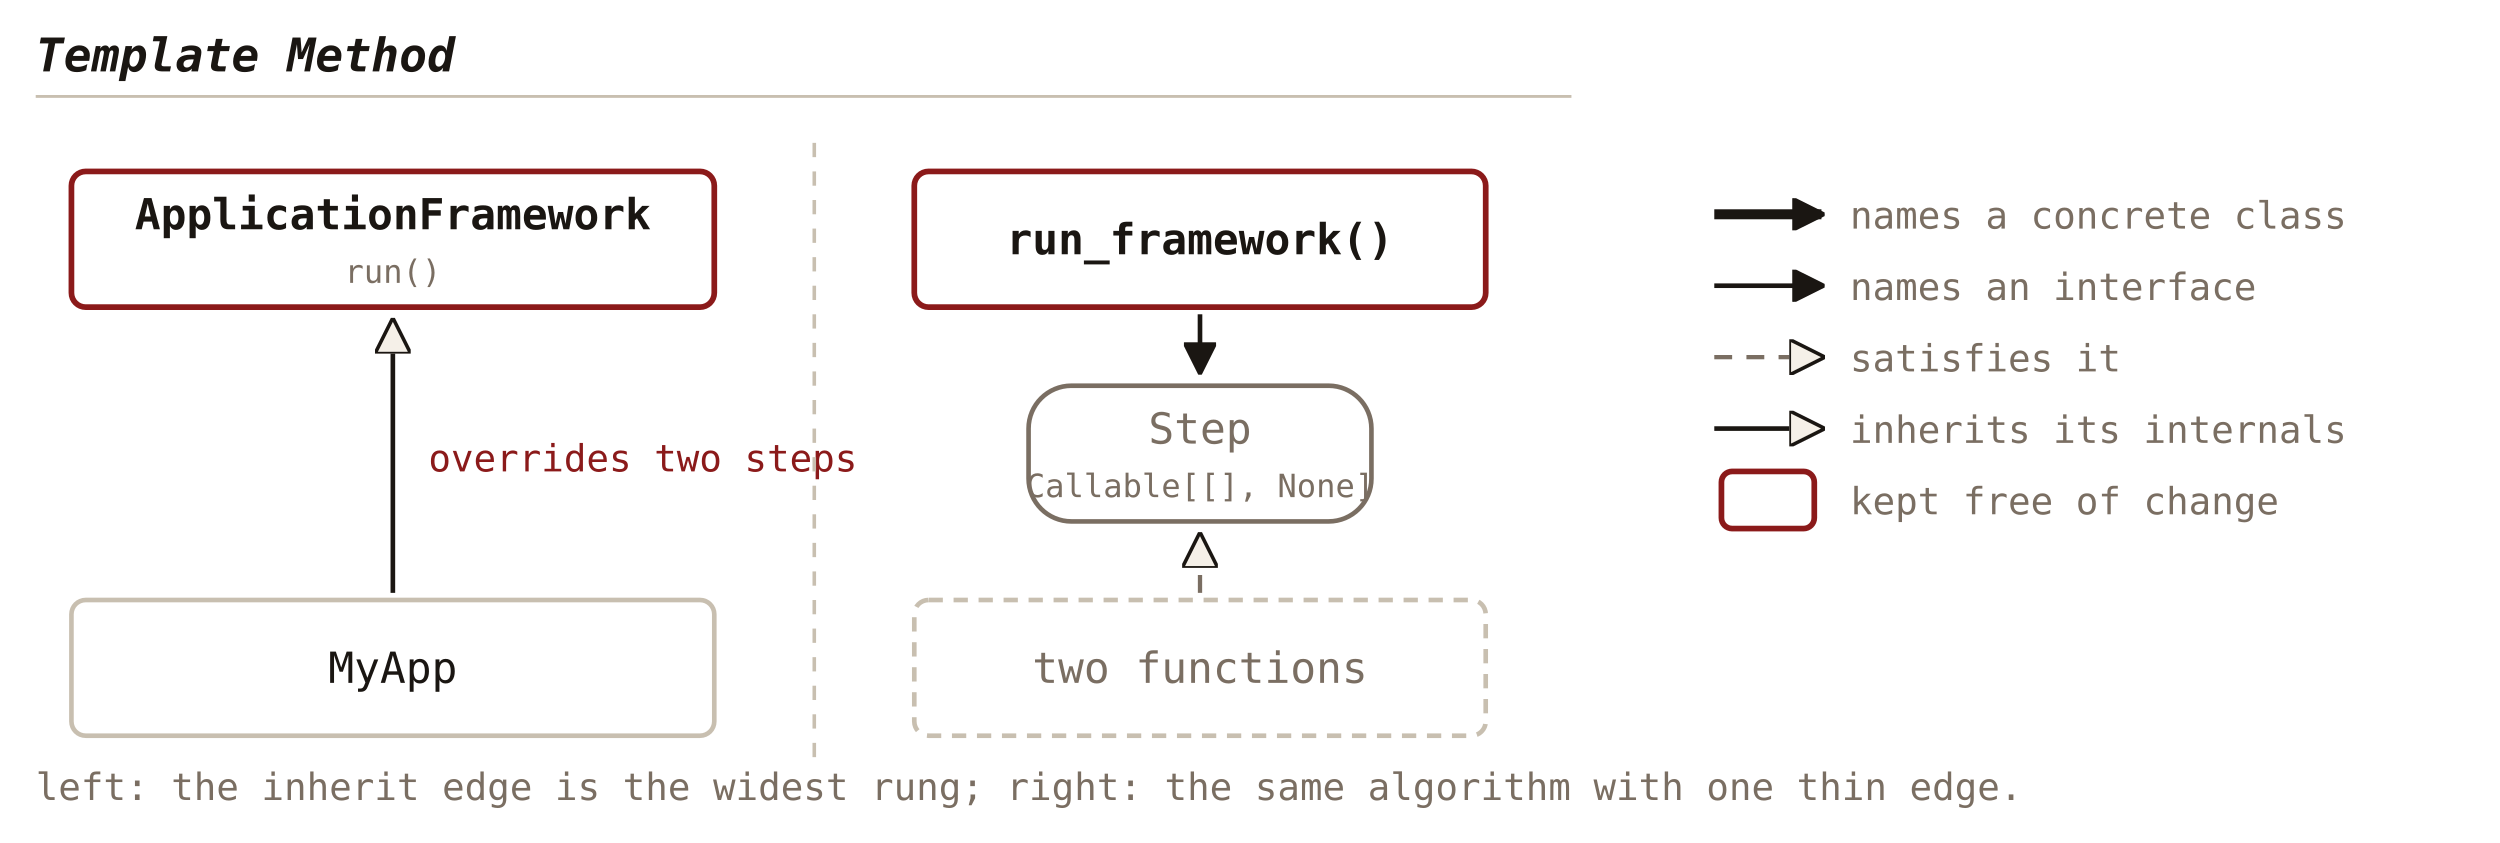
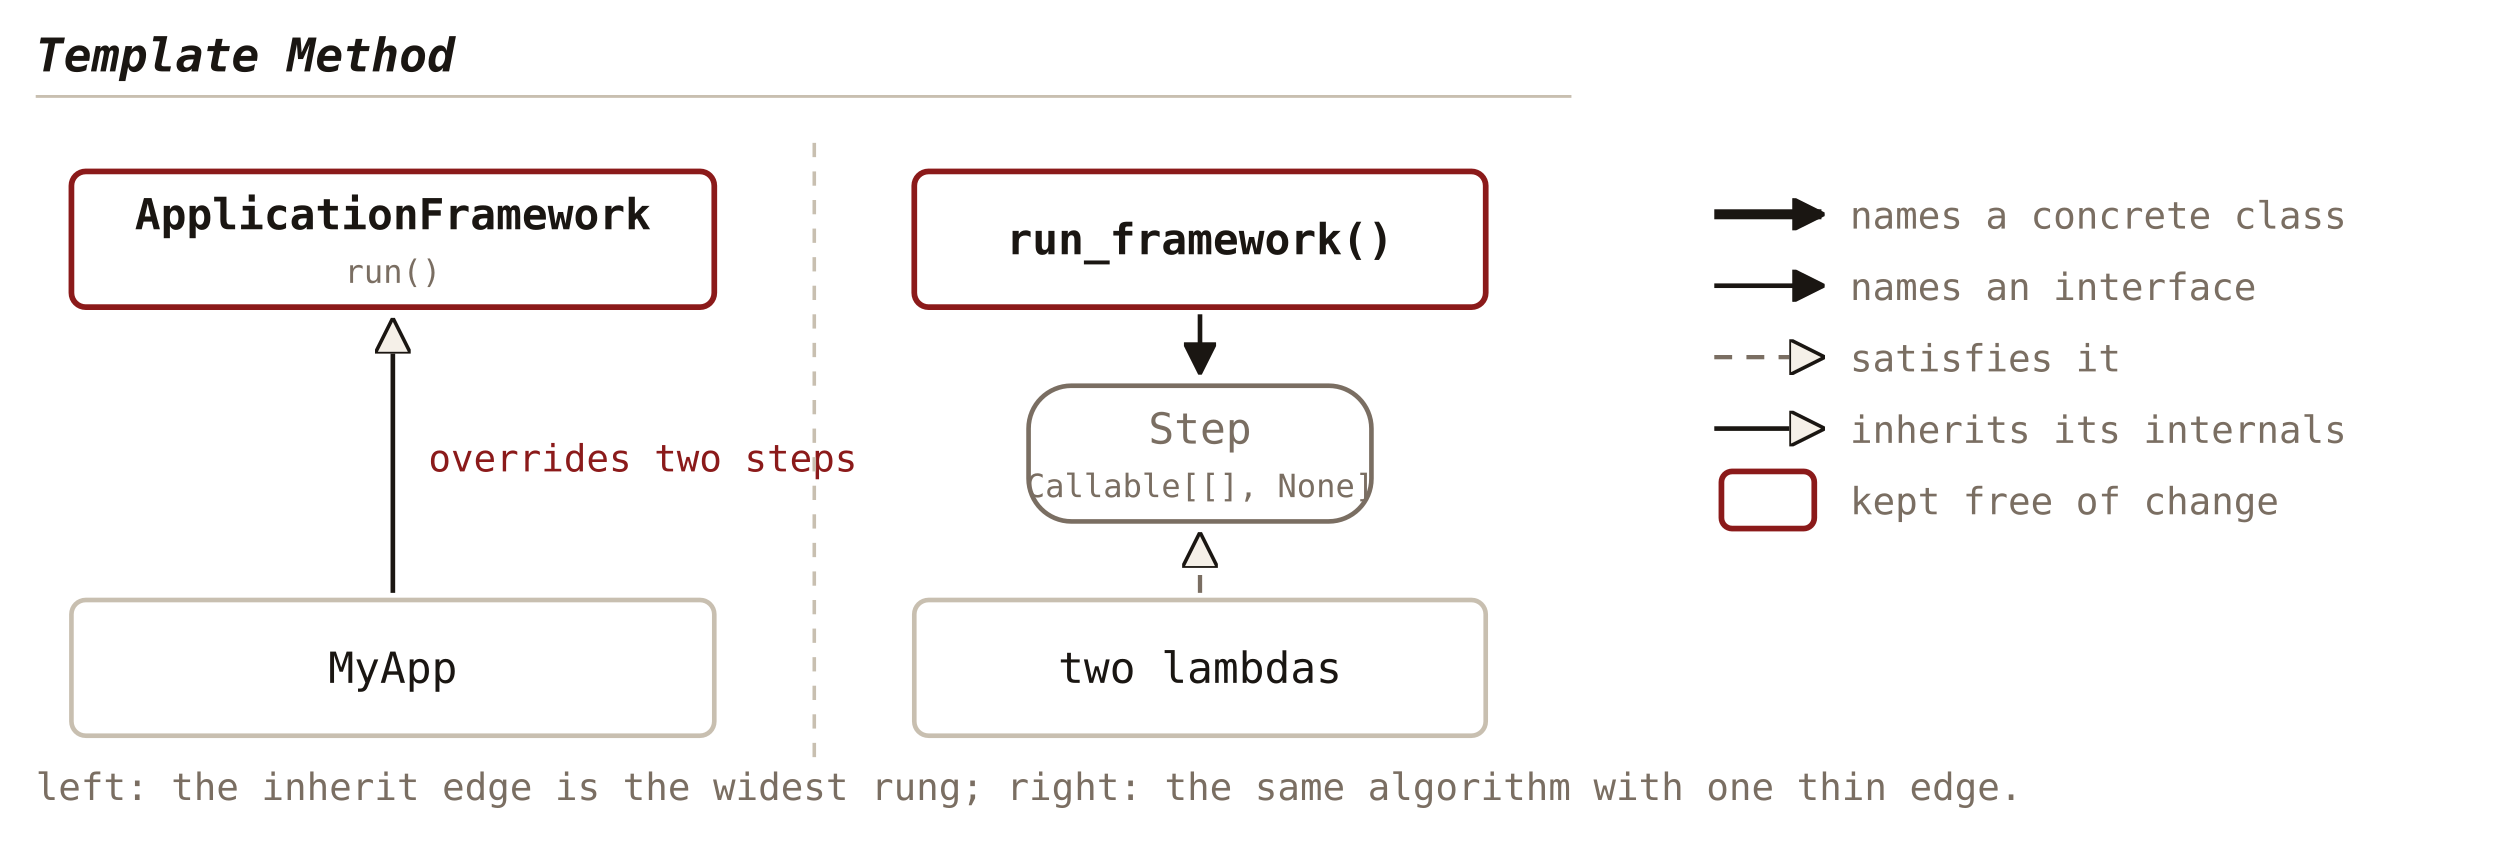
<svg xmlns="http://www.w3.org/2000/svg" viewBox="0 0 700 236" font-family="'JetBrains Mono', Consolas, monospace">
  <defs>
    <marker id="c25-solid" viewBox="0 0 10 10" refX="9" refY="5" markerWidth="9" markerHeight="9" orient="auto" markerUnits="userSpaceOnUse">
      <path d="M0,0 L10,5 L0,10 Z" fill="#1a1612" stroke="#1a1612" stroke-width="1" />
    </marker>
    <marker id="c25-hollow" viewBox="0 0 10 10" refX="9" refY="5" markerWidth="10" markerHeight="10" orient="auto" markerUnits="userSpaceOnUse">
      <path d="M0,0 L10,5 L0,10 Z" fill="#f5f0e8" stroke="#1a1612" stroke-width="1" />
    </marker>
  </defs>
  <text x="10" y="20" font-size="13" font-weight="bold" font-style="italic" fill="#1a1612" text-anchor="start">Template Method</text>
  <line x1="10" y1="27" x2="440" y2="27" stroke="#c8bfb0" stroke-width="0.8" />
  <rect x="20" y="48" width="180" height="38" fill="none" stroke="#8b1a1a" stroke-width="1.6" rx="4" />
  <text x="110.0" y="64.2" font-size="12" font-weight="bold" fill="#1a1612" text-anchor="middle">ApplicationFramework</text>
  <text x="110.0" y="79.2" font-size="9" fill="#7a6e62" text-anchor="middle">run()</text>
  <rect x="20" y="168" width="180" height="38" fill="none" stroke="#c8bfb0" stroke-width="1.3" rx="4" />
  <text x="110.0" y="191.2" font-size="12" fill="#1a1612" text-anchor="middle">MyApp</text>
  <rect x="256" y="48" width="160" height="38" fill="none" stroke="#8b1a1a" stroke-width="1.6" rx="4" />
  <text x="336.0" y="71.2" font-size="12" font-weight="bold" fill="#1a1612" text-anchor="middle">run_framework()</text>
  <rect x="288" y="108" width="96" height="38" fill="none" stroke="#7a6e62" stroke-width="1.3" rx="12" />
  <text x="336.0" y="124.2" font-size="12" fill="#7a6e62" text-anchor="middle">Step</text>
  <text x="336.0" y="139.2" font-size="9" fill="#7a6e62" text-anchor="middle">Callable[[], None]</text>
-   <rect x="256" y="168" width="160" height="38" fill="none" stroke="#c8bfb0" stroke-width="1.3" rx="4" stroke-dasharray="4,3" />
-   <text x="336.0" y="191.2" font-size="12" fill="#7a6e62" text-anchor="middle">two functions</text>
+   <rect x="256" y="168" width="160" height="38" fill="none" stroke="#c8bfb0" stroke-width="1.3" rx="4" />
+   <text x="336.0" y="191.2" font-size="12" fill="#1a1612" text-anchor="middle">two lambdas</text>
  <line x1="110.0" y1="166.0" x2="110.0" y2="90.0" stroke="#1a1612" stroke-width="1.3" marker-end="url(#c25-hollow)" />
  <text x="180.0" y="132.0" font-size="10.5" fill="#8b1a1a" text-anchor="middle">overrides two steps</text>
  <line x1="336.0" y1="88.0" x2="336.0" y2="104.0" stroke="#1a1612" stroke-width="1.3" marker-end="url(#c25-solid)" />
  <line x1="336.0" y1="166.0" x2="336.0" y2="150.0" stroke="#7a6e62" stroke-width="1.2" stroke-dasharray="5,4" marker-end="url(#c25-hollow)" />
  <line x1="228" y1="40" x2="228" y2="212" stroke="#c8bfb0" stroke-width="1" stroke-dasharray="4,4" />
  <text x="10" y="224" font-size="10.5" fill="#7a6e62" text-anchor="start">left: the inherit edge is the widest rung; right: the same algorithm with one thin edge.</text>
  <line x1="480" y1="60" x2="510" y2="60" stroke="#1a1612" stroke-width="2.8" marker-end="url(#c25-solid)" />
  <text x="518" y="64" font-size="10.5" fill="#7a6e62" text-anchor="start">names a concrete class</text>
  <line x1="480" y1="80" x2="510" y2="80" stroke="#1a1612" stroke-width="1.3" marker-end="url(#c25-solid)" />
  <text x="518" y="84" font-size="10.5" fill="#7a6e62" text-anchor="start">names an interface</text>
  <line x1="480" y1="100" x2="510" y2="100" stroke="#7a6e62" stroke-width="1.2" stroke-dasharray="5,4" marker-end="url(#c25-hollow)" />
  <text x="518" y="104" font-size="10.5" fill="#7a6e62" text-anchor="start">satisfies it</text>
  <line x1="480" y1="120" x2="510" y2="120" stroke="#1a1612" stroke-width="1.3" marker-end="url(#c25-hollow)" />
  <text x="518" y="124" font-size="10.5" fill="#7a6e62" text-anchor="start">inherits its internals</text>
  <rect x="482" y="132" width="26" height="16" fill="none" stroke="#8b1a1a" stroke-width="1.6" rx="3" />
  <text x="518" y="144" font-size="10.5" fill="#7a6e62" text-anchor="start">kept free of change</text>
</svg>
